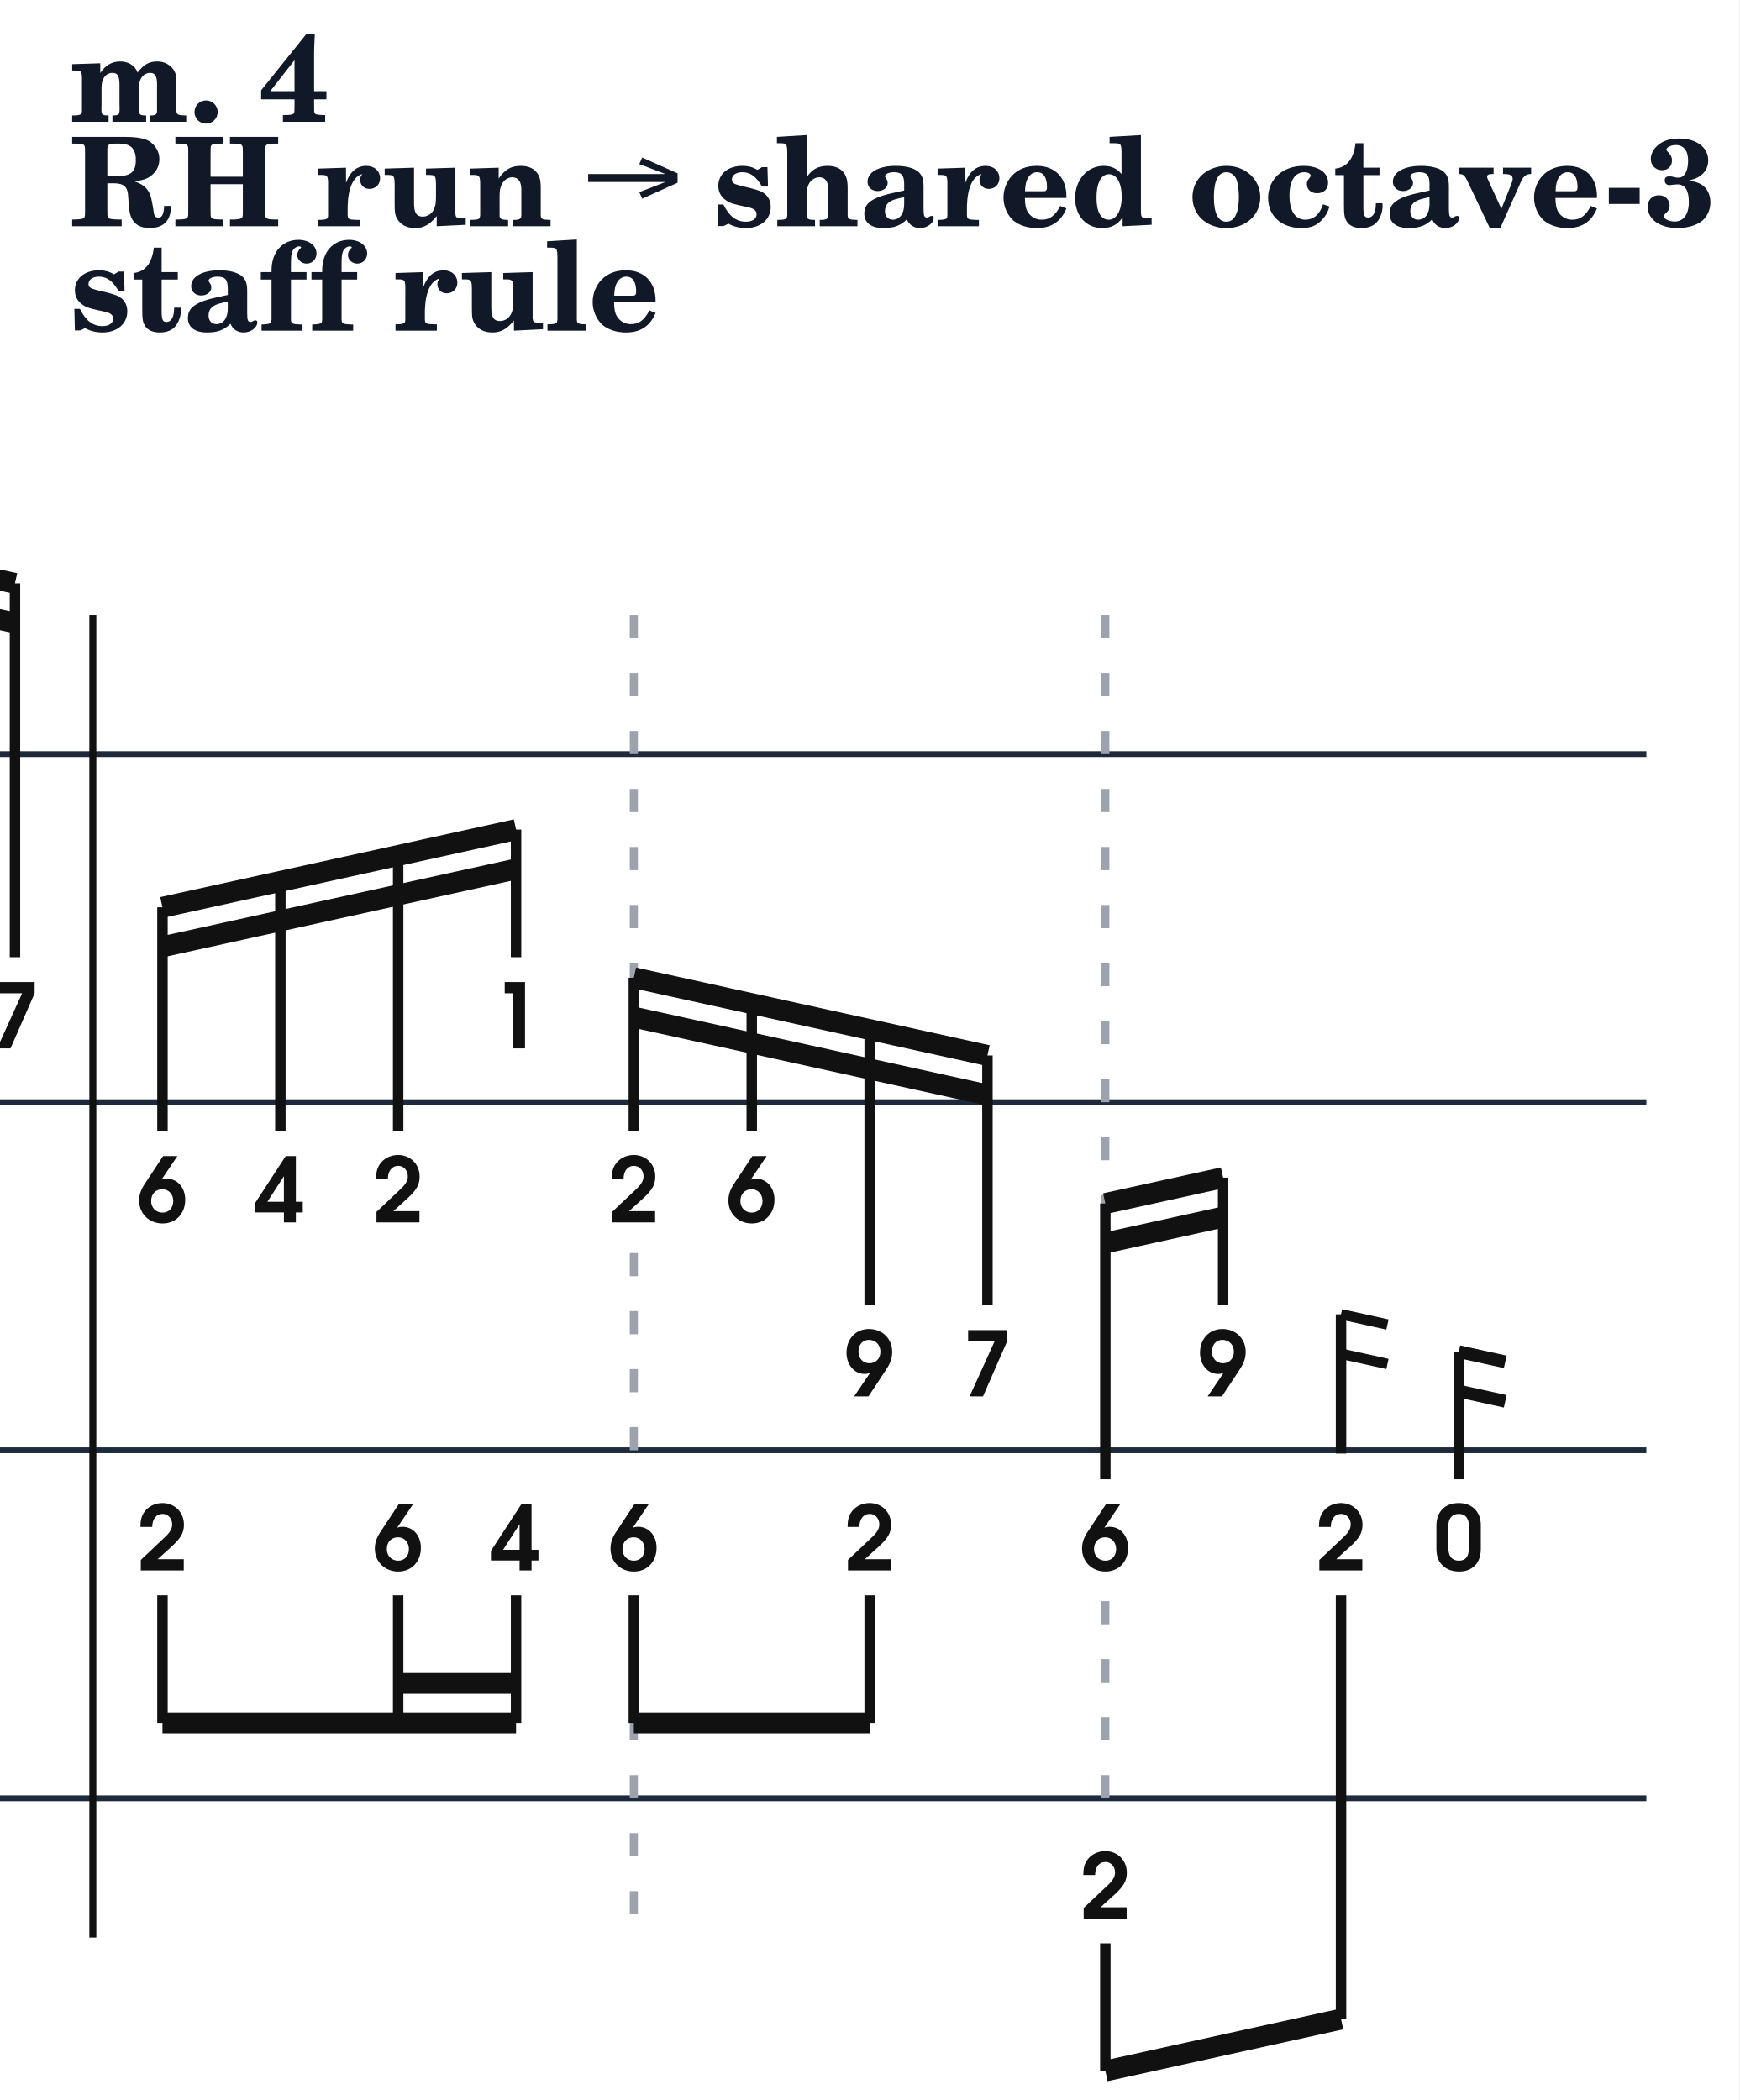
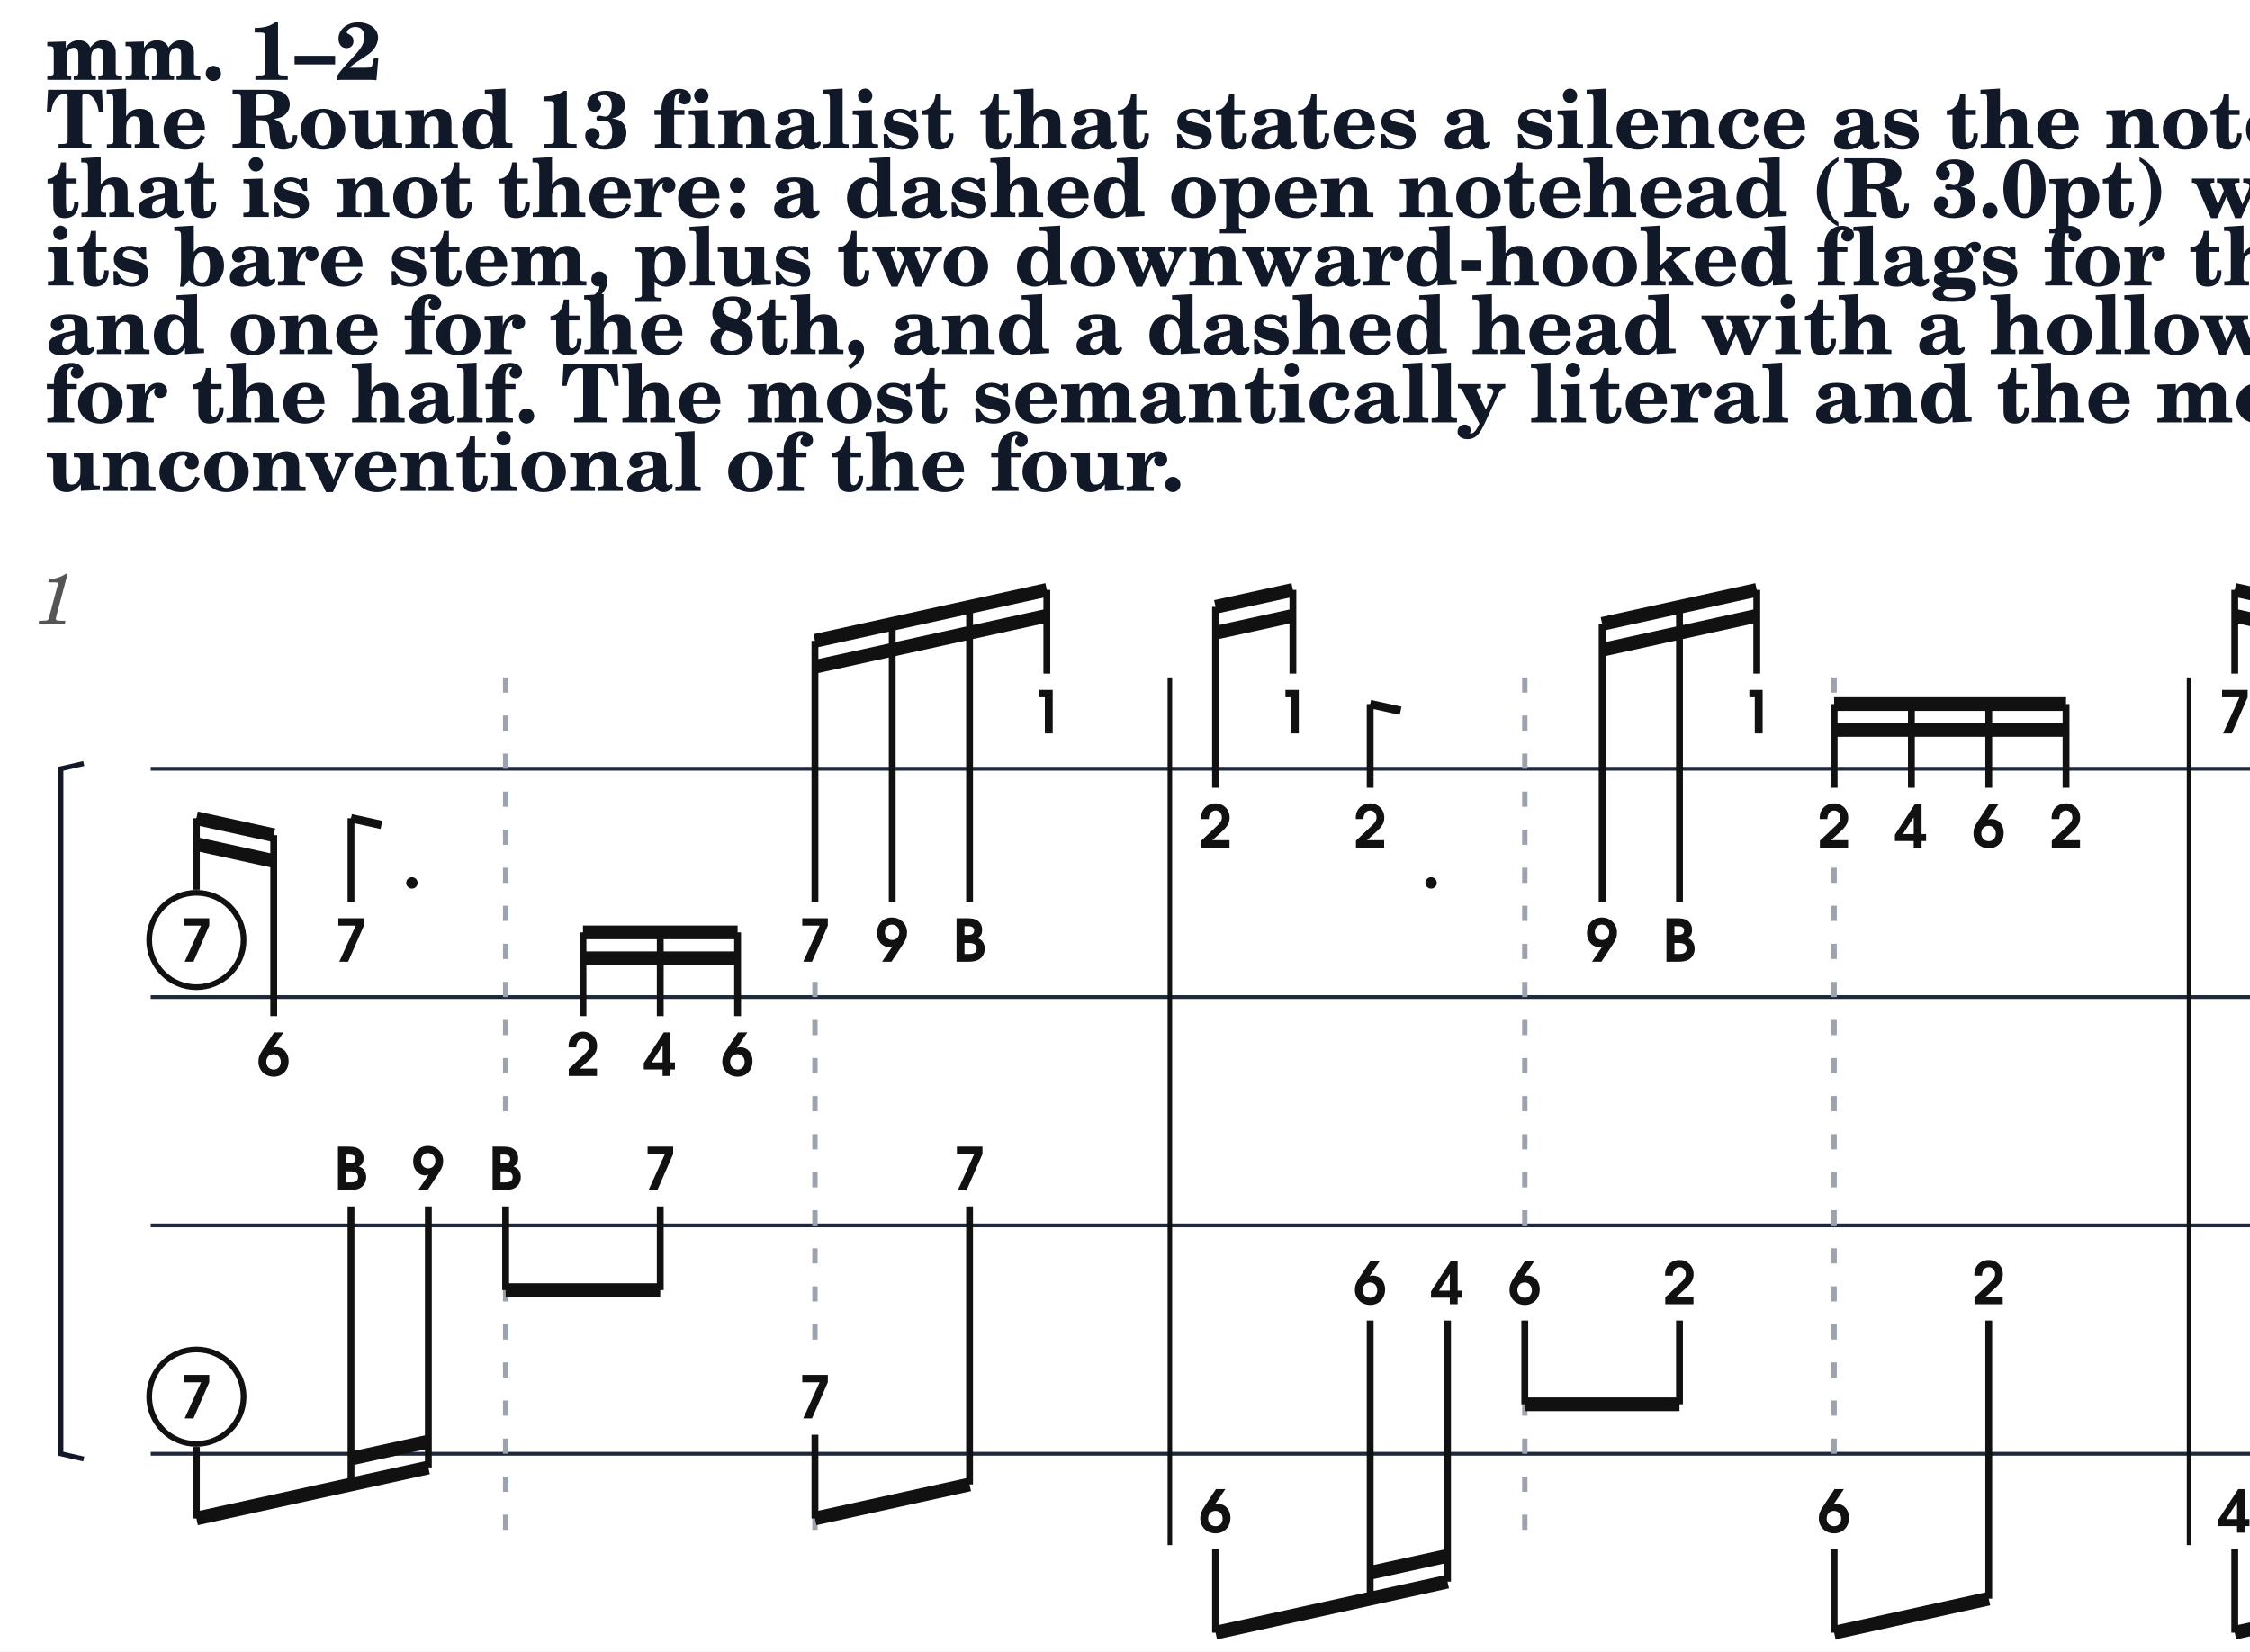
- <svg xmlns="http://www.w3.org/2000/svg" viewBox="429.41 41.00 149.87 181.00" width="149.87pt" height="181.00pt" style="background:#FFFFFF;">
+ <svg xmlns="http://www.w3.org/2000/svg" viewBox="16.00 5.00 295.54 217.00" width="295.54pt" height="217.00pt" style="background:#FFFFFF;">
  <defs>
    <style>
      .janko-title { font-family: "Century Schoolbook", "Baskerville", "Liberation Serif", "DejaVu Serif", "Times New Roman", Georgia, serif; font-weight: 600; font-size: 11pt; letter-spacing: 0.3px; fill: #111111; }
      .janko-subtitle { font-family: "Century Schoolbook", "Baskerville", "Liberation Serif", "DejaVu Serif", "Times New Roman", Georgia, serif; font-style: italic; font-size: 8.5pt; fill: #333333; }
      .janko-meta { font-family: "Century Schoolbook", "Baskerville", "Liberation Serif", "DejaVu Serif", "Times New Roman", Georgia, serif; font-style: italic; font-size: 8pt; fill: #222222; }
      .janko-running-head { font-family: "Century Schoolbook", "Baskerville", "Liberation Serif", "DejaVu Serif", "Times New Roman", Georgia, serif; font-style: italic; font-size: 7pt; fill: #555555; }
      .janko-page-num { font-family: "Century Schoolbook", "Baskerville", "Liberation Serif", "DejaVu Serif", "Times New Roman", Georgia, serif; font-style: italic; font-size: 8pt; fill: #666666; font-weight: 400; }
      .janko-measure-num { font-family: "Century Schoolbook", "Baskerville", "Liberation Serif", "DejaVu Serif", "Times New Roman", Georgia, serif; font-style: italic; font-size: 7pt; fill: #555555; font-weight: normal; }
      .janko-octave-label { font-family: "DejaVu Sans Mono", monospace; font-size: 7.5pt; font-weight: bold; fill: #6B7280; }
      .janko-hand-label { font-family: "Century Schoolbook", "Baskerville", "Liberation Serif", "DejaVu Serif", "Times New Roman", Georgia, serif; font-style: italic; font-size: 8pt; fill: #555555; }
      .janko-ts-num { font-family: "Century Schoolbook", "Baskerville", "Liberation Serif", "DejaVu Serif", "Times New Roman", Georgia, serif; font-weight: bold; font-size: 14pt; fill: #111111; text-anchor: middle; }
      .janko-caption { font-family: "Century Schoolbook", "Baskerville", "Liberation Serif", "DejaVu Serif", "Times New Roman", Georgia, serif; font-weight: 600; font-size: 8pt; fill: #111827; }
      .janko-caption-sub { font-family: "Century Schoolbook", "Baskerville", "Liberation Serif", "DejaVu Serif", "Times New Roman", Georgia, serif; font-style: italic; font-size: 7.5pt; fill: #4B5563; }
      .janko-digit { font-family: "URW Gothic", "Century Gothic", "ITC Avant Garde Gothic", "Avant Garde", sans-serif; text-anchor: middle; font-weight: bold; }
    </style>
  </defs>
-   <rect x="429.41" y="41.00" width="149.87" height="181.00" fill="#FFFFFF" />
-   <text x="435.41" y="51.50" class="janko-caption" font-size="7.00pt">m. 4</text>
-   <text x="435.41" y="60.50" class="janko-caption" font-size="7.00pt">RH run → shared octave-3</text>
-   <text x="435.41" y="69.50" class="janko-caption" font-size="7.00pt">staff rule</text>
+   <rect x="16.00" y="5.00" width="295.54" height="217.00" fill="#FFFFFF" />
+   <text x="22.00" y="15.50" class="janko-caption" font-size="7.00pt">mm. 1–2</text>
+   <text x="22.00" y="24.50" class="janko-caption" font-size="7.00pt">The Round 13 finalist that states a silence as the note</text>
+   <text x="22.00" y="33.50" class="janko-caption" font-size="7.00pt">that is not there: a dashed open notehead (R 3.0pt) with</text>
+   <text x="22.00" y="42.50" class="janko-caption" font-size="7.00pt">its bare stem, plus two downward-hooked flags for the 16th</text>
+   <text x="22.00" y="51.50" class="janko-caption" font-size="7.00pt">and one for the 8th, and a dashed head with a hollow bar</text>
+   <text x="22.00" y="60.50" class="janko-caption" font-size="7.00pt">for the half. The most semantically literal and the most</text>
+   <text x="22.00" y="69.50" class="janko-caption" font-size="7.00pt">unconventional of the four.</text>
  <g class="janko-crop-body">
    <g id="system-1">
      <text class="janko-measure-num" x="25.80" y="87.00" text-anchor="end">1</text>
      <path class="janko-system-bracket" d="M 27.00 105.31 L 24.00 106.00 L 24.00 196.00 L 27.00 196.69" fill="none" stroke="#111827" stroke-width="0.65" stroke-linecap="butt" stroke-linejoin="miter" />
      <g class="janko-staff-lines">
        <line x1="35.80" y1="106.00" x2="571.28" y2="106.00" stroke="#1E293B" stroke-width="0.50" />
        <line x1="35.80" y1="196.00" x2="571.28" y2="196.00" stroke="#1E293B" stroke-width="0.50" />
        <line x1="35.80" y1="136.00" x2="571.28" y2="136.00" stroke="#1E293B" stroke-width="0.50" />
        <line x1="35.80" y1="166.00" x2="571.28" y2="166.00" stroke="#1E293B" stroke-width="0.50" />
      </g>
      <g class="janko-beat-grid">
        <line class="janko-beat-line" x1="82.42" y1="94.00" x2="82.42" y2="208.00" stroke="#9CA3AF" stroke-width="0.70" stroke-dasharray="2,3" />
        <line class="janko-beat-line" x1="123.05" y1="94.00" x2="123.05" y2="208.00" stroke="#9CA3AF" stroke-width="0.70" stroke-dasharray="2,3" />
        <line class="janko-beat-line" x1="216.29" y1="94.00" x2="216.29" y2="208.00" stroke="#9CA3AF" stroke-width="0.70" stroke-dasharray="2,3" />
        <line class="janko-beat-line" x1="256.92" y1="94.00" x2="256.92" y2="208.00" stroke="#9CA3AF" stroke-width="0.70" stroke-dasharray="2,3" />
        <line class="janko-beat-line" x1="350.16" y1="94.00" x2="350.16" y2="208.00" stroke="#9CA3AF" stroke-width="0.70" stroke-dasharray="2,3" />
        <line class="janko-beat-line" x1="390.79" y1="94.00" x2="390.79" y2="208.00" stroke="#9CA3AF" stroke-width="0.70" stroke-dasharray="2,3" />
        <line class="janko-beat-line" x1="484.03" y1="94.00" x2="484.03" y2="208.00" stroke="#9CA3AF" stroke-width="0.70" stroke-dasharray="2,3" />
        <line class="janko-beat-line" x1="524.66" y1="94.00" x2="524.66" y2="208.00" stroke="#9CA3AF" stroke-width="0.70" stroke-dasharray="2,3" />
      </g>
      <g class="janko-barlines">
        <line class="janko-barline" x1="169.67" y1="94.00" x2="169.67" y2="208.00" stroke="#111111" stroke-width="0.60" />
        <line class="janko-barline" x1="303.54" y1="94.00" x2="303.54" y2="208.00" stroke="#111111" stroke-width="0.60" />
        <line class="janko-barline" x1="437.41" y1="94.00" x2="437.41" y2="208.00" stroke="#111111" stroke-width="0.60" />
      </g>
      <g class="janko-notes">
        <g class="janko-beam-group">
          <line class="janko-stem" x1="41.80" y1="195.10" x2="41.80" y2="204.50" stroke="#111111" stroke-width="0.90" />
          <line class="janko-stem" x1="62.11" y1="163.50" x2="62.11" y2="200.03" stroke="#111111" stroke-width="0.90" />
          <line class="janko-stem" x1="72.27" y1="163.50" x2="72.27" y2="197.80" stroke="#111111" stroke-width="0.90" />
          <line class="janko-beam" x1="41.80" y1="204.50" x2="72.27" y2="197.80" stroke="#111111" stroke-width="1.80" stroke-linecap="butt" />
          <line class="janko-beam-secondary" x1="62.11" y1="196.63" x2="72.27" y2="194.40" stroke="#111111" stroke-width="1.80" stroke-linecap="butt" />
        </g>
        <g class="janko-beam-group">
          <line class="janko-stem" x1="41.80" y1="121.90" x2="41.80" y2="112.50" stroke="#111111" stroke-width="0.90" />
          <line class="janko-stem" x1="51.96" y1="138.50" x2="51.96" y2="114.73" stroke="#111111" stroke-width="0.90" />
          <line class="janko-beam" x1="41.80" y1="112.50" x2="51.96" y2="114.73" stroke="#111111" stroke-width="1.80" stroke-linecap="butt" />
          <line class="janko-beam-secondary" x1="41.80" y1="115.90" x2="51.96" y2="118.13" stroke="#111111" stroke-width="1.80" stroke-linecap="butt" />
        </g>
        <g class="janko-beam-group">
          <line class="janko-stem" x1="82.42" y1="163.50" x2="82.42" y2="174.50" stroke="#111111" stroke-width="0.90" />
          <line class="janko-stem" x1="102.73" y1="163.50" x2="102.73" y2="174.50" stroke="#111111" stroke-width="0.90" />
          <line class="janko-beam" x1="82.42" y1="174.50" x2="102.73" y2="174.50" stroke="#111111" stroke-width="1.80" stroke-linecap="butt" />
        </g>
        <g class="janko-beam-group">
          <line class="janko-stem" x1="92.58" y1="138.50" x2="92.58" y2="127.50" stroke="#111111" stroke-width="0.90" />
          <line class="janko-stem" x1="102.73" y1="138.50" x2="102.73" y2="127.50" stroke="#111111" stroke-width="0.90" />
          <line class="janko-stem" x1="112.89" y1="138.50" x2="112.89" y2="127.50" stroke="#111111" stroke-width="0.90" />
          <line class="janko-beam" x1="92.58" y1="127.50" x2="112.89" y2="127.50" stroke="#111111" stroke-width="1.80" stroke-linecap="butt" />
          <line class="janko-beam-secondary" x1="92.58" y1="130.90" x2="112.89" y2="130.90" stroke="#111111" stroke-width="1.80" stroke-linecap="butt" />
        </g>
        <g class="janko-beam-group">
          <line class="janko-stem" x1="123.05" y1="193.50" x2="123.05" y2="204.50" stroke="#111111" stroke-width="0.90" />
          <line class="janko-stem" x1="143.36" y1="163.50" x2="143.36" y2="200.03" stroke="#111111" stroke-width="0.90" />
          <line class="janko-beam" x1="123.05" y1="204.50" x2="143.36" y2="200.03" stroke="#111111" stroke-width="1.80" stroke-linecap="butt" />
        </g>
        <g class="janko-beam-group">
          <line class="janko-stem" x1="123.05" y1="123.50" x2="123.05" y2="89.20" stroke="#111111" stroke-width="0.90" />
          <line class="janko-stem" x1="133.20" y1="123.50" x2="133.20" y2="86.97" stroke="#111111" stroke-width="0.90" />
          <line class="janko-stem" x1="143.36" y1="123.50" x2="143.36" y2="84.73" stroke="#111111" stroke-width="0.90" />
          <line class="janko-stem" x1="153.51" y1="93.50" x2="153.51" y2="82.50" stroke="#111111" stroke-width="0.90" />
          <line class="janko-beam" x1="123.05" y1="89.20" x2="153.51" y2="82.50" stroke="#111111" stroke-width="1.80" stroke-linecap="butt" />
          <line class="janko-beam-secondary" x1="123.05" y1="92.60" x2="153.51" y2="85.90" stroke="#111111" stroke-width="1.80" stroke-linecap="butt" />
        </g>
        <g class="janko-beam-group">
          <line class="janko-stem" x1="175.67" y1="108.50" x2="175.67" y2="84.73" stroke="#111111" stroke-width="0.90" />
          <line class="janko-stem" x1="185.83" y1="93.50" x2="185.83" y2="82.50" stroke="#111111" stroke-width="0.90" />
          <line class="janko-beam" x1="175.67" y1="84.73" x2="185.83" y2="82.50" stroke="#111111" stroke-width="1.80" stroke-linecap="butt" />
          <line class="janko-beam-secondary" x1="175.67" y1="88.13" x2="185.83" y2="85.90" stroke="#111111" stroke-width="1.80" stroke-linecap="butt" />
        </g>
        <g class="janko-beam-group">
          <line class="janko-stem" x1="175.67" y1="208.50" x2="175.67" y2="219.50" stroke="#111111" stroke-width="0.90" />
          <line class="janko-stem" x1="195.98" y1="178.50" x2="195.98" y2="215.03" stroke="#111111" stroke-width="0.90" />
          <line class="janko-stem" x1="206.14" y1="178.50" x2="206.14" y2="212.80" stroke="#111111" stroke-width="0.90" />
          <line class="janko-beam" x1="175.67" y1="219.50" x2="206.14" y2="212.80" stroke="#111111" stroke-width="1.80" stroke-linecap="butt" />
          <line class="janko-beam-secondary" x1="195.98" y1="211.63" x2="206.14" y2="209.40" stroke="#111111" stroke-width="1.80" stroke-linecap="butt" />
        </g>
        <g class="janko-beam-group">
          <line class="janko-stem" x1="216.29" y1="178.50" x2="216.29" y2="189.50" stroke="#111111" stroke-width="0.90" />
          <line class="janko-stem" x1="236.61" y1="178.50" x2="236.61" y2="189.50" stroke="#111111" stroke-width="0.90" />
          <line class="janko-beam" x1="216.29" y1="189.50" x2="236.61" y2="189.50" stroke="#111111" stroke-width="1.80" stroke-linecap="butt" />
        </g>
        <g class="janko-beam-group">
          <line class="janko-stem" x1="226.45" y1="123.50" x2="226.45" y2="86.97" stroke="#111111" stroke-width="0.90" />
          <line class="janko-stem" x1="236.61" y1="123.50" x2="236.61" y2="84.73" stroke="#111111" stroke-width="0.90" />
          <line class="janko-stem" x1="246.76" y1="93.50" x2="246.76" y2="82.50" stroke="#111111" stroke-width="0.90" />
          <line class="janko-beam" x1="226.45" y1="86.97" x2="246.76" y2="82.50" stroke="#111111" stroke-width="1.80" stroke-linecap="butt" />
          <line class="janko-beam-secondary" x1="226.45" y1="90.37" x2="246.76" y2="85.90" stroke="#111111" stroke-width="1.80" stroke-linecap="butt" />
        </g>
        <g class="janko-beam-group">
          <line class="janko-stem" x1="256.92" y1="108.50" x2="256.92" y2="97.50" stroke="#111111" stroke-width="0.90" />
          <line class="janko-stem" x1="267.07" y1="108.50" x2="267.07" y2="97.50" stroke="#111111" stroke-width="0.90" />
          <line class="janko-stem" x1="277.23" y1="108.50" x2="277.23" y2="97.50" stroke="#111111" stroke-width="0.90" />
          <line class="janko-stem" x1="287.38" y1="108.50" x2="287.38" y2="97.50" stroke="#111111" stroke-width="0.90" />
          <line class="janko-beam" x1="256.92" y1="97.50" x2="287.38" y2="97.50" stroke="#111111" stroke-width="1.80" stroke-linecap="butt" />
          <line class="janko-beam-secondary" x1="256.92" y1="100.90" x2="287.38" y2="100.90" stroke="#111111" stroke-width="1.80" stroke-linecap="butt" />
        </g>
        <g class="janko-beam-group">
          <line class="janko-stem" x1="256.92" y1="208.50" x2="256.92" y2="219.50" stroke="#111111" stroke-width="0.90" />
          <line class="janko-stem" x1="277.23" y1="178.50" x2="277.23" y2="215.03" stroke="#111111" stroke-width="0.90" />
          <line class="janko-beam" x1="256.92" y1="219.50" x2="277.23" y2="215.03" stroke="#111111" stroke-width="1.80" stroke-linecap="butt" />
        </g>
        <g class="janko-beam-group">
          <line class="janko-stem" x1="309.54" y1="208.50" x2="309.54" y2="219.50" stroke="#111111" stroke-width="0.90" />
          <line class="janko-stem" x1="329.85" y1="178.50" x2="329.85" y2="215.03" stroke="#111111" stroke-width="0.90" />
          <line class="janko-stem" x1="340.01" y1="178.50" x2="340.01" y2="212.80" stroke="#111111" stroke-width="0.90" />
          <line class="janko-beam" x1="309.54" y1="219.50" x2="340.01" y2="212.80" stroke="#111111" stroke-width="1.80" stroke-linecap="butt" />
          <line class="janko-beam-secondary" x1="329.85" y1="211.63" x2="340.01" y2="209.40" stroke="#111111" stroke-width="1.80" stroke-linecap="butt" />
        </g>
        <g class="janko-beam-group">
          <line class="janko-stem" x1="309.54" y1="93.50" x2="309.54" y2="82.50" stroke="#111111" stroke-width="0.90" />
          <line class="janko-stem" x1="319.70" y1="108.50" x2="319.70" y2="84.73" stroke="#111111" stroke-width="0.90" />
          <line class="janko-beam" x1="309.54" y1="82.50" x2="319.70" y2="84.73" stroke="#111111" stroke-width="1.80" stroke-linecap="butt" />
          <line class="janko-beam-secondary" x1="309.54" y1="85.90" x2="319.70" y2="88.13" stroke="#111111" stroke-width="1.80" stroke-linecap="butt" />
        </g>
        <g class="janko-beam-group">
          <line class="janko-stem" x1="350.16" y1="178.50" x2="350.16" y2="189.50" stroke="#111111" stroke-width="0.90" />
          <line class="janko-stem" x1="370.48" y1="163.50" x2="370.48" y2="185.03" stroke="#111111" stroke-width="0.90" />
          <line class="janko-beam" x1="350.16" y1="189.50" x2="370.48" y2="185.03" stroke="#111111" stroke-width="1.80" stroke-linecap="butt" />
        </g>
        <g class="janko-beam-group">
          <line class="janko-stem" x1="360.32" y1="108.50" x2="360.32" y2="97.50" stroke="#111111" stroke-width="0.90" />
          <line class="janko-stem" x1="370.48" y1="108.50" x2="370.48" y2="97.50" stroke="#111111" stroke-width="0.90" />
          <line class="janko-stem" x1="380.63" y1="108.50" x2="380.63" y2="97.50" stroke="#111111" stroke-width="0.90" />
          <line class="janko-beam" x1="360.32" y1="97.50" x2="380.63" y2="97.50" stroke="#111111" stroke-width="1.80" stroke-linecap="butt" />
          <line class="janko-beam-secondary" x1="360.32" y1="100.90" x2="380.63" y2="100.90" stroke="#111111" stroke-width="1.80" stroke-linecap="butt" />
        </g>
        <g class="janko-beam-group">
          <line class="janko-stem" x1="390.79" y1="93.50" x2="390.79" y2="82.50" stroke="#111111" stroke-width="0.90" />
          <line class="janko-stem" x1="400.94" y1="108.50" x2="400.94" y2="84.73" stroke="#111111" stroke-width="0.90" />
          <line class="janko-stem" x1="411.10" y1="123.50" x2="411.10" y2="86.97" stroke="#111111" stroke-width="0.90" />
          <line class="janko-stem" x1="430.70" y1="123.50" x2="430.70" y2="91.28" stroke="#111111" stroke-width="0.90" />
          <line class="janko-beam" x1="390.79" y1="82.50" x2="430.70" y2="91.28" stroke="#111111" stroke-width="1.80" stroke-linecap="butt" />
          <line class="janko-beam-secondary" x1="390.79" y1="85.90" x2="430.70" y2="94.68" stroke="#111111" stroke-width="1.80" stroke-linecap="butt" />
        </g>
        <g class="janko-beam-group">
          <line class="janko-stem" x1="390.79" y1="193.50" x2="390.79" y2="204.50" stroke="#111111" stroke-width="0.90" />
          <line class="janko-stem" x1="421.10" y1="133.50" x2="421.10" y2="197.83" stroke="#111111" stroke-width="0.90" />
          <line class="janko-beam" x1="390.79" y1="204.50" x2="421.10" y2="197.83" stroke="#111111" stroke-width="1.80" stroke-linecap="butt" />
        </g>
        <g class="janko-beam-group">
          <line class="janko-stem" x1="443.41" y1="178.50" x2="443.41" y2="189.50" stroke="#111111" stroke-width="0.90" />
          <line class="janko-stem" x1="463.72" y1="178.50" x2="463.72" y2="189.50" stroke="#111111" stroke-width="0.90" />
          <line class="janko-stem" x1="473.88" y1="178.50" x2="473.88" y2="189.50" stroke="#111111" stroke-width="0.90" />
          <line class="janko-beam" x1="443.41" y1="189.50" x2="473.88" y2="189.50" stroke="#111111" stroke-width="1.80" stroke-linecap="butt" />
          <line class="janko-beam-secondary" x1="463.72" y1="186.10" x2="473.88" y2="186.10" stroke="#111111" stroke-width="1.80" stroke-linecap="butt" />
        </g>
        <g class="janko-beam-group">
          <line class="janko-stem" x1="443.41" y1="138.50" x2="443.41" y2="119.20" stroke="#111111" stroke-width="0.90" />
          <line class="janko-stem" x1="453.57" y1="138.50" x2="453.57" y2="116.97" stroke="#111111" stroke-width="0.90" />
          <line class="janko-stem" x1="463.72" y1="138.50" x2="463.72" y2="114.73" stroke="#111111" stroke-width="0.90" />
          <line class="janko-stem" x1="473.88" y1="123.50" x2="473.88" y2="112.50" stroke="#111111" stroke-width="0.90" />
          <line class="janko-beam" x1="443.41" y1="119.20" x2="473.88" y2="112.50" stroke="#111111" stroke-width="1.80" stroke-linecap="butt" />
          <line class="janko-beam-secondary" x1="443.41" y1="122.60" x2="473.88" y2="115.90" stroke="#111111" stroke-width="1.80" stroke-linecap="butt" />
        </g>
        <g class="janko-beam-group">
          <line class="janko-stem" x1="484.03" y1="138.50" x2="484.03" y2="125.27" stroke="#111111" stroke-width="0.90" />
          <line class="janko-stem" x1="494.19" y1="138.50" x2="494.19" y2="127.50" stroke="#111111" stroke-width="0.90" />
          <line class="janko-stem" x1="504.35" y1="153.50" x2="504.35" y2="129.73" stroke="#111111" stroke-width="0.90" />
          <line class="janko-stem" x1="514.50" y1="153.50" x2="514.50" y2="131.97" stroke="#111111" stroke-width="0.90" />
          <line class="janko-beam" x1="484.03" y1="125.27" x2="514.50" y2="131.97" stroke="#111111" stroke-width="1.80" stroke-linecap="butt" />
          <line class="janko-beam-secondary" x1="484.03" y1="128.67" x2="514.50" y2="135.37" stroke="#111111" stroke-width="1.80" stroke-linecap="butt" />
        </g>
        <g class="janko-beam-group">
          <line class="janko-stem" x1="484.03" y1="178.50" x2="484.03" y2="189.50" stroke="#111111" stroke-width="0.90" />
          <line class="janko-stem" x1="504.35" y1="178.50" x2="504.35" y2="189.50" stroke="#111111" stroke-width="0.90" />
          <line class="janko-beam" x1="484.03" y1="189.50" x2="504.35" y2="189.50" stroke="#111111" stroke-width="1.80" stroke-linecap="butt" />
        </g>
        <g class="janko-beam-group">
          <line class="janko-stem" x1="524.66" y1="208.50" x2="524.66" y2="219.50" stroke="#111111" stroke-width="0.90" />
          <line class="janko-stem" x1="544.97" y1="178.50" x2="544.97" y2="215.03" stroke="#111111" stroke-width="0.90" />
          <line class="janko-beam" x1="524.66" y1="219.50" x2="544.97" y2="215.03" stroke="#111111" stroke-width="1.80" stroke-linecap="butt" />
        </g>
        <g class="janko-beam-group">
          <line class="janko-stem" x1="524.66" y1="168.50" x2="524.66" y2="144.73" stroke="#111111" stroke-width="0.90" />
          <line class="janko-stem" x1="534.81" y1="153.50" x2="534.81" y2="142.50" stroke="#111111" stroke-width="0.90" />
          <line class="janko-beam" x1="524.66" y1="144.73" x2="534.81" y2="142.50" stroke="#111111" stroke-width="1.80" stroke-linecap="butt" />
          <line class="janko-beam-secondary" x1="524.66" y1="148.13" x2="534.81" y2="145.90" stroke="#111111" stroke-width="1.80" stroke-linecap="butt" />
        </g>
        <line class="janko-stem" x1="62.11" y1="123.50" x2="62.11" y2="112.50" stroke="#111111" stroke-width="0.90" />
        <line class="janko-flag" data-stem-x="62.11" data-flag-index="1" x1="62.11" y1="112.50" x2="66.11" y2="113.38" stroke="#111111" stroke-width="1.10" stroke-linecap="butt" data-subdivision-style="kinetic-tab-beam" />
        <circle class="janko-augmentation-dot" cx="70.11" cy="121.00" r="0.75" fill="#111111" />
        <line class="janko-stem" x1="195.98" y1="108.50" x2="195.98" y2="97.50" stroke="#111111" stroke-width="0.90" />
        <line class="janko-flag" data-stem-x="195.98" data-flag-index="1" x1="195.98" y1="97.50" x2="199.98" y2="98.38" stroke="#111111" stroke-width="1.10" stroke-linecap="butt" data-subdivision-style="kinetic-tab-beam" />
        <circle class="janko-augmentation-dot" cx="203.98" cy="121.00" r="0.75" fill="#111111" />
        <line class="janko-stem" x1="329.85" y1="93.50" x2="329.85" y2="82.50" stroke="#111111" stroke-width="0.90" />
        <line class="janko-flag" data-stem-x="329.85" data-flag-index="1" x1="329.85" y1="82.50" x2="333.85" y2="83.38" stroke="#111111" stroke-width="1.10" stroke-linecap="butt" data-subdivision-style="kinetic-tab-beam" />
        <circle class="janko-augmentation-dot" cx="337.85" cy="91.00" r="0.75" fill="#111111" />
        <line class="janko-stem" x1="555.12" y1="168.50" x2="555.12" y2="157.50" stroke="#111111" stroke-width="0.90" />
        <line class="janko-flag" data-stem-x="555.12" data-flag-index="1" x1="555.12" y1="157.50" x2="559.12" y2="158.38" stroke="#111111" stroke-width="1.10" stroke-linecap="butt" data-subdivision-style="kinetic-tab-beam" />
        <line class="janko-flag" data-stem-x="555.12" data-flag-index="2" x1="555.12" y1="160.90" x2="559.12" y2="161.78" stroke="#111111" stroke-width="1.10" stroke-linecap="butt" data-subdivision-style="kinetic-tab-beam" />
-         <g class="janko-rest-group" data-rest-tick="552" data-rest-value="sixteenth" data-rest-hand="RH" data-rest-style="kinetic-monoline">
-           <line class="janko-rest-stem" x1="544.97" y1="154.28" x2="544.97" y2="166.28" stroke="#111111" stroke-width="0.90" stroke-linecap="butt" />
-           <line class="janko-rest-tab" data-rest-tab="1" x1="544.97" y1="154.28" x2="548.97" y2="155.16" stroke="#111111" stroke-width="0.90" stroke-linecap="butt" />
-           <line class="janko-rest-tab" data-rest-tab="2" x1="544.97" y1="157.68" x2="548.97" y2="158.56" stroke="#111111" stroke-width="0.90" stroke-linecap="butt" />
+         <g class="janko-rest-group" data-rest-tick="552" data-rest-value="sixteenth" data-rest-hand="RH" data-rest-style="phantom-notehead">
+           <circle class="janko-rest-phantom-head" cx="544.97" cy="149.95" r="3.00" fill="none" stroke="#111111" stroke-width="0.80" stroke-dasharray="1.8,1.5" />
+           <line class="janko-rest-phantom-stem" x1="544.97" y1="143.95" x2="544.97" y2="155.95" stroke="#111111" stroke-width="0.80" stroke-linecap="butt" />
+           <path class="janko-rest-phantom-flag" data-rest-flag="1" d="M 544.97 143.95 Q 548.33 144.31 549.17 146.35" fill="none" stroke="#111111" stroke-width="0.80" stroke-linecap="round" />
+           <path class="janko-rest-phantom-flag" data-rest-flag="2" d="M 544.97 147.35 Q 548.33 147.71 549.17 149.75" fill="none" stroke="#111111" stroke-width="0.80" stroke-linecap="round" />
        </g>
        <circle class="janko-halo" cx="41.80" cy="188.50" r="6.20" fill="none" stroke="#111111" stroke-width="0.75" />
        <circle class="janko-knockout" cx="41.80" cy="188.50" r="4.80" fill="#FFFFFF" />
        <text class="janko-digit" x="41.80" y="191.36" font-weight="700" font-size="5.8pt" fill="#111111">7</text>
        <circle class="janko-halo" cx="41.80" cy="128.50" r="6.20" fill="none" stroke="#111111" stroke-width="0.75" />
        <circle class="janko-knockout" cx="41.80" cy="128.50" r="4.80" fill="#FFFFFF" />
        <text class="janko-digit" x="41.80" y="131.36" font-weight="700" font-size="5.8pt" fill="#111111">7</text>
        <circle class="janko-knockout" cx="51.96" cy="143.50" r="4.80" fill="#FFFFFF" />
        <text class="janko-digit" x="51.96" y="146.36" font-weight="800" font-size="5.8pt" fill="#111111">6</text>
        <circle class="janko-knockout" cx="62.11" cy="128.50" r="4.80" fill="#FFFFFF" />
        <text class="janko-digit" x="62.11" y="131.36" font-weight="700" font-size="5.8pt" fill="#111111">7</text>
        <circle class="janko-knockout" cx="62.11" cy="158.50" r="4.80" fill="#FFFFFF" />
        <text class="janko-digit" x="62.11" y="161.36" font-weight="700" font-size="5.8pt" fill="#111111">B</text>
        <circle class="janko-knockout" cx="72.27" cy="158.50" r="4.80" fill="#FFFFFF" />
        <text class="janko-digit" x="72.27" y="161.36" font-weight="700" font-size="5.8pt" fill="#111111">9</text>
        <circle class="janko-knockout" cx="82.42" cy="158.50" r="4.80" fill="#FFFFFF" />
        <text class="janko-digit" x="82.42" y="161.36" font-weight="700" font-size="5.8pt" fill="#111111">B</text>
        <circle class="janko-knockout" cx="92.58" cy="143.50" r="4.80" fill="#FFFFFF" />
        <text class="janko-digit" x="92.58" y="146.36" font-weight="800" font-size="5.8pt" fill="#111111">2</text>
        <circle class="janko-knockout" cx="102.73" cy="143.50" r="4.80" fill="#FFFFFF" />
        <text class="janko-digit" x="102.73" y="146.36" font-weight="800" font-size="5.8pt" fill="#111111">4</text>
        <circle class="janko-knockout" cx="102.73" cy="158.50" r="4.80" fill="#FFFFFF" />
        <text class="janko-digit" x="102.73" y="161.36" font-weight="700" font-size="5.8pt" fill="#111111">7</text>
        <circle class="janko-knockout" cx="112.89" cy="143.50" r="4.80" fill="#FFFFFF" />
        <text class="janko-digit" x="112.89" y="146.36" font-weight="800" font-size="5.8pt" fill="#111111">6</text>
        <circle class="janko-knockout" cx="123.05" cy="188.50" r="4.80" fill="#FFFFFF" />
        <text class="janko-digit" x="123.05" y="191.36" font-weight="700" font-size="5.8pt" fill="#111111">7</text>
        <circle class="janko-knockout" cx="123.05" cy="128.50" r="4.80" fill="#FFFFFF" />
        <text class="janko-digit" x="123.05" y="131.36" font-weight="700" font-size="5.8pt" fill="#111111">7</text>
        <circle class="janko-knockout" cx="133.20" cy="128.50" r="4.80" fill="#FFFFFF" />
        <text class="janko-digit" x="133.20" y="131.36" font-weight="700" font-size="5.8pt" fill="#111111">9</text>
        <circle class="janko-knockout" cx="143.36" cy="158.50" r="4.80" fill="#FFFFFF" />
        <text class="janko-digit" x="143.36" y="161.36" font-weight="700" font-size="5.8pt" fill="#111111">7</text>
        <circle class="janko-knockout" cx="143.36" cy="128.50" r="4.80" fill="#FFFFFF" />
        <text class="janko-digit" x="143.36" y="131.36" font-weight="700" font-size="5.8pt" fill="#111111">B</text>
        <circle class="janko-knockout" cx="153.51" cy="98.50" r="4.80" fill="#FFFFFF" />
        <text class="janko-digit" x="153.51" y="101.36" font-weight="700" font-size="5.8pt" fill="#111111">1</text>
        <circle class="janko-knockout" cx="175.67" cy="113.50" r="4.80" fill="#FFFFFF" />
        <text class="janko-digit" x="175.67" y="116.36" font-weight="800" font-size="5.8pt" fill="#111111">2</text>
        <circle class="janko-knockout" cx="175.67" cy="203.50" r="4.80" fill="#FFFFFF" />
        <text class="janko-digit" x="175.67" y="206.36" font-weight="800" font-size="5.8pt" fill="#111111">6</text>
        <circle class="janko-knockout" cx="185.83" cy="98.50" r="4.80" fill="#FFFFFF" />
        <text class="janko-digit" x="185.83" y="101.36" font-weight="700" font-size="5.8pt" fill="#111111">1</text>
        <circle class="janko-knockout" cx="195.98" cy="113.50" r="4.80" fill="#FFFFFF" />
        <text class="janko-digit" x="195.98" y="116.36" font-weight="800" font-size="5.8pt" fill="#111111">2</text>
        <circle class="janko-knockout" cx="195.98" cy="173.50" r="4.80" fill="#FFFFFF" />
        <text class="janko-digit" x="195.98" y="176.36" font-weight="800" font-size="5.8pt" fill="#111111">6</text>
        <circle class="janko-knockout" cx="206.14" cy="173.50" r="4.80" fill="#FFFFFF" />
        <text class="janko-digit" x="206.14" y="176.36" font-weight="800" font-size="5.8pt" fill="#111111">4</text>
        <circle class="janko-knockout" cx="216.29" cy="173.50" r="4.80" fill="#FFFFFF" />
        <text class="janko-digit" x="216.29" y="176.36" font-weight="800" font-size="5.8pt" fill="#111111">6</text>
        <circle class="janko-knockout" cx="226.45" cy="128.50" r="4.80" fill="#FFFFFF" />
        <text class="janko-digit" x="226.45" y="131.36" font-weight="700" font-size="5.8pt" fill="#111111">9</text>
        <circle class="janko-knockout" cx="236.61" cy="173.50" r="4.80" fill="#FFFFFF" />
        <text class="janko-digit" x="236.61" y="176.36" font-weight="800" font-size="5.8pt" fill="#111111">2</text>
        <circle class="janko-knockout" cx="236.61" cy="128.50" r="4.80" fill="#FFFFFF" />
        <text class="janko-digit" x="236.61" y="131.36" font-weight="700" font-size="5.8pt" fill="#111111">B</text>
        <circle class="janko-knockout" cx="246.76" cy="98.50" r="4.80" fill="#FFFFFF" />
        <text class="janko-digit" x="246.76" y="101.36" font-weight="700" font-size="5.8pt" fill="#111111">1</text>
        <circle class="janko-knockout" cx="256.92" cy="113.50" r="4.80" fill="#FFFFFF" />
        <text class="janko-digit" x="256.92" y="116.36" font-weight="800" font-size="5.8pt" fill="#111111">2</text>
        <circle class="janko-knockout" cx="256.92" cy="203.50" r="4.80" fill="#FFFFFF" />
        <text class="janko-digit" x="256.92" y="206.36" font-weight="800" font-size="5.8pt" fill="#111111">6</text>
        <circle class="janko-knockout" cx="267.07" cy="113.50" r="4.80" fill="#FFFFFF" />
        <text class="janko-digit" x="267.07" y="116.36" font-weight="800" font-size="5.8pt" fill="#111111">4</text>
        <circle class="janko-knockout" cx="277.23" cy="173.50" r="4.80" fill="#FFFFFF" />
        <text class="janko-digit" x="277.23" y="176.36" font-weight="800" font-size="5.8pt" fill="#111111">2</text>
        <circle class="janko-knockout" cx="277.23" cy="113.50" r="4.80" fill="#FFFFFF" />
        <text class="janko-digit" x="277.23" y="116.36" font-weight="800" font-size="5.8pt" fill="#111111">6</text>
        <circle class="janko-knockout" cx="287.38" cy="113.50" r="4.80" fill="#FFFFFF" />
        <text class="janko-digit" x="287.38" y="116.36" font-weight="800" font-size="5.8pt" fill="#111111">2</text>
        <circle class="janko-knockout" cx="309.54" cy="203.50" r="4.80" fill="#FFFFFF" />
        <text class="janko-digit" x="309.54" y="206.36" font-weight="800" font-size="5.8pt" fill="#111111">4</text>
        <circle class="janko-knockout" cx="309.54" cy="98.50" r="4.80" fill="#FFFFFF" />
        <text class="janko-digit" x="309.54" y="101.36" font-weight="700" font-size="5.8pt" fill="#111111">7</text>
        <circle class="janko-knockout" cx="319.70" cy="113.50" r="4.80" fill="#FFFFFF" />
        <text class="janko-digit" x="319.70" y="116.36" font-weight="800" font-size="5.8pt" fill="#111111">6</text>
        <circle class="janko-knockout" cx="329.85" cy="173.50" r="4.80" fill="#FFFFFF" />
        <text class="janko-digit" x="329.85" y="176.36" font-weight="800" font-size="5.8pt" fill="#111111">4</text>
        <circle class="janko-knockout" cx="329.85" cy="98.50" r="4.80" fill="#FFFFFF" />
        <text class="janko-digit" x="329.85" y="101.36" font-weight="700" font-size="5.8pt" fill="#111111">7</text>
        <circle class="janko-knockout" cx="340.01" cy="173.50" r="4.80" fill="#FFFFFF" />
        <text class="janko-digit" x="340.01" y="176.36" font-weight="800" font-size="5.8pt" fill="#111111">2</text>
        <circle class="janko-knockout" cx="350.16" cy="173.50" r="4.80" fill="#FFFFFF" />
        <text class="janko-digit" x="350.16" y="176.36" font-weight="800" font-size="5.8pt" fill="#111111">4</text>
        <circle class="janko-knockout" cx="360.32" cy="113.50" r="4.80" fill="#FFFFFF" />
        <text class="janko-digit" x="360.32" y="116.36" font-weight="800" font-size="5.8pt" fill="#111111">6</text>
        <circle class="janko-knockout" cx="370.48" cy="113.50" r="4.80" fill="#FFFFFF" />
        <text class="janko-digit" x="370.48" y="116.36" font-weight="800" font-size="5.8pt" fill="#111111">4</text>
        <circle class="janko-knockout" cx="370.48" cy="158.50" r="4.80" fill="#FFFFFF" />
        <text class="janko-digit" x="370.48" y="161.36" font-weight="700" font-size="5.8pt" fill="#111111">7</text>
        <circle class="janko-knockout" cx="380.63" cy="113.50" r="4.80" fill="#FFFFFF" />
        <text class="janko-digit" x="380.63" y="116.36" font-weight="800" font-size="5.8pt" fill="#111111">2</text>
        <circle class="janko-knockout" cx="390.79" cy="98.50" r="4.80" fill="#FFFFFF" />
        <text class="janko-digit" x="390.79" y="101.36" font-weight="700" font-size="5.8pt" fill="#111111">1</text>
        <circle class="janko-knockout" cx="390.79" cy="188.50" r="4.80" fill="#FFFFFF" />
        <text class="janko-digit" x="390.79" y="191.36" font-weight="700" font-size="5.8pt" fill="#111111">9</text>
        <circle class="janko-knockout" cx="400.94" cy="113.50" r="4.80" fill="#FFFFFF" />
        <text class="janko-digit" x="400.94" y="116.36" font-weight="800" font-size="5.8pt" fill="#111111">4</text>
        <circle class="janko-knockout" cx="421.10" cy="128.50" r="4.80" fill="#FFFFFF" />
        <text class="janko-digit" x="421.10" y="131.36" font-weight="700" font-size="5.8pt" fill="#111111">1</text>
        <circle class="janko-knockout" cx="411.10" cy="128.50" r="4.80" fill="#FFFFFF" />
        <text class="janko-digit" x="411.10" y="131.36" font-weight="700" font-size="5.8pt" fill="#111111">9</text>
        <circle class="janko-knockout" cx="430.70" cy="128.50" r="4.80" fill="#FFFFFF" />
        <text class="janko-digit" x="430.70" y="131.36" font-weight="700" font-size="5.8pt" fill="#111111">7</text>
        <circle class="janko-knockout" cx="443.41" cy="173.50" r="4.80" fill="#FFFFFF" />
        <text class="janko-digit" x="443.41" y="176.36" font-weight="800" font-size="5.8pt" fill="#111111">2</text>
        <circle class="janko-knockout" cx="443.41" cy="143.50" r="4.80" fill="#FFFFFF" />
        <text class="janko-digit" x="443.41" y="146.36" font-weight="800" font-size="5.8pt" fill="#111111">6</text>
        <circle class="janko-knockout" cx="453.57" cy="143.50" r="4.80" fill="#FFFFFF" />
        <text class="janko-digit" x="453.57" y="146.36" font-weight="800" font-size="5.8pt" fill="#111111">4</text>
        <circle class="janko-knockout" cx="463.72" cy="143.50" r="4.80" fill="#FFFFFF" />
        <text class="janko-digit" x="463.72" y="146.36" font-weight="800" font-size="5.8pt" fill="#111111">2</text>
        <circle class="janko-knockout" cx="463.72" cy="173.50" r="4.80" fill="#FFFFFF" />
        <text class="janko-digit" x="463.72" y="176.36" font-weight="800" font-size="5.8pt" fill="#111111">6</text>
        <circle class="janko-knockout" cx="473.88" cy="128.50" r="4.80" fill="#FFFFFF" />
        <text class="janko-digit" x="473.88" y="131.36" font-weight="700" font-size="5.8pt" fill="#111111">1</text>
        <circle class="janko-knockout" cx="473.88" cy="173.50" r="4.80" fill="#FFFFFF" />
        <text class="janko-digit" x="473.88" y="176.36" font-weight="800" font-size="5.8pt" fill="#111111">4</text>
        <circle class="janko-knockout" cx="484.03" cy="143.50" r="4.80" fill="#FFFFFF" />
        <text class="janko-digit" x="484.03" y="146.36" font-weight="800" font-size="5.8pt" fill="#111111">2</text>
        <circle class="janko-knockout" cx="484.03" cy="173.50" r="4.80" fill="#FFFFFF" />
        <text class="janko-digit" x="484.03" y="176.36" font-weight="800" font-size="5.8pt" fill="#111111">6</text>
        <circle class="janko-knockout" cx="494.19" cy="143.50" r="4.80" fill="#FFFFFF" />
        <text class="janko-digit" x="494.19" y="146.36" font-weight="800" font-size="5.8pt" fill="#111111">6</text>
        <circle class="janko-knockout" cx="504.35" cy="173.50" r="4.80" fill="#FFFFFF" />
        <text class="janko-digit" x="504.35" y="176.36" font-weight="800" font-size="5.8pt" fill="#111111">2</text>
        <circle class="janko-knockout" cx="504.35" cy="158.50" r="4.80" fill="#FFFFFF" />
        <text class="janko-digit" x="504.35" y="161.36" font-weight="700" font-size="5.8pt" fill="#111111">9</text>
        <circle class="janko-knockout" cx="514.50" cy="158.50" r="4.80" fill="#FFFFFF" />
        <text class="janko-digit" x="514.50" y="161.36" font-weight="700" font-size="5.8pt" fill="#111111">7</text>
        <circle class="janko-knockout" cx="524.66" cy="203.50" r="4.80" fill="#FFFFFF" />
        <text class="janko-digit" x="524.66" y="206.36" font-weight="800" font-size="5.8pt" fill="#111111">2</text>
        <circle class="janko-knockout" cx="524.66" cy="173.50" r="4.80" fill="#FFFFFF" />
        <text class="janko-digit" x="524.66" y="176.36" font-weight="800" font-size="5.8pt" fill="#111111">6</text>
        <circle class="janko-knockout" cx="534.81" cy="158.50" r="4.80" fill="#FFFFFF" />
        <text class="janko-digit" x="534.81" y="161.36" font-weight="700" font-size="5.8pt" fill="#111111">9</text>
        <circle class="janko-knockout" cx="544.97" cy="173.50" r="4.80" fill="#FFFFFF" />
        <text class="janko-digit" x="544.97" y="176.36" font-weight="800" font-size="5.8pt" fill="#111111">2</text>
        <circle class="janko-knockout" cx="555.12" cy="173.50" r="4.80" fill="#FFFFFF" />
        <text class="janko-digit" x="555.12" y="176.36" font-weight="800" font-size="5.8pt" fill="#111111">0</text>
      </g>
    </g>
  </g>
</svg>
